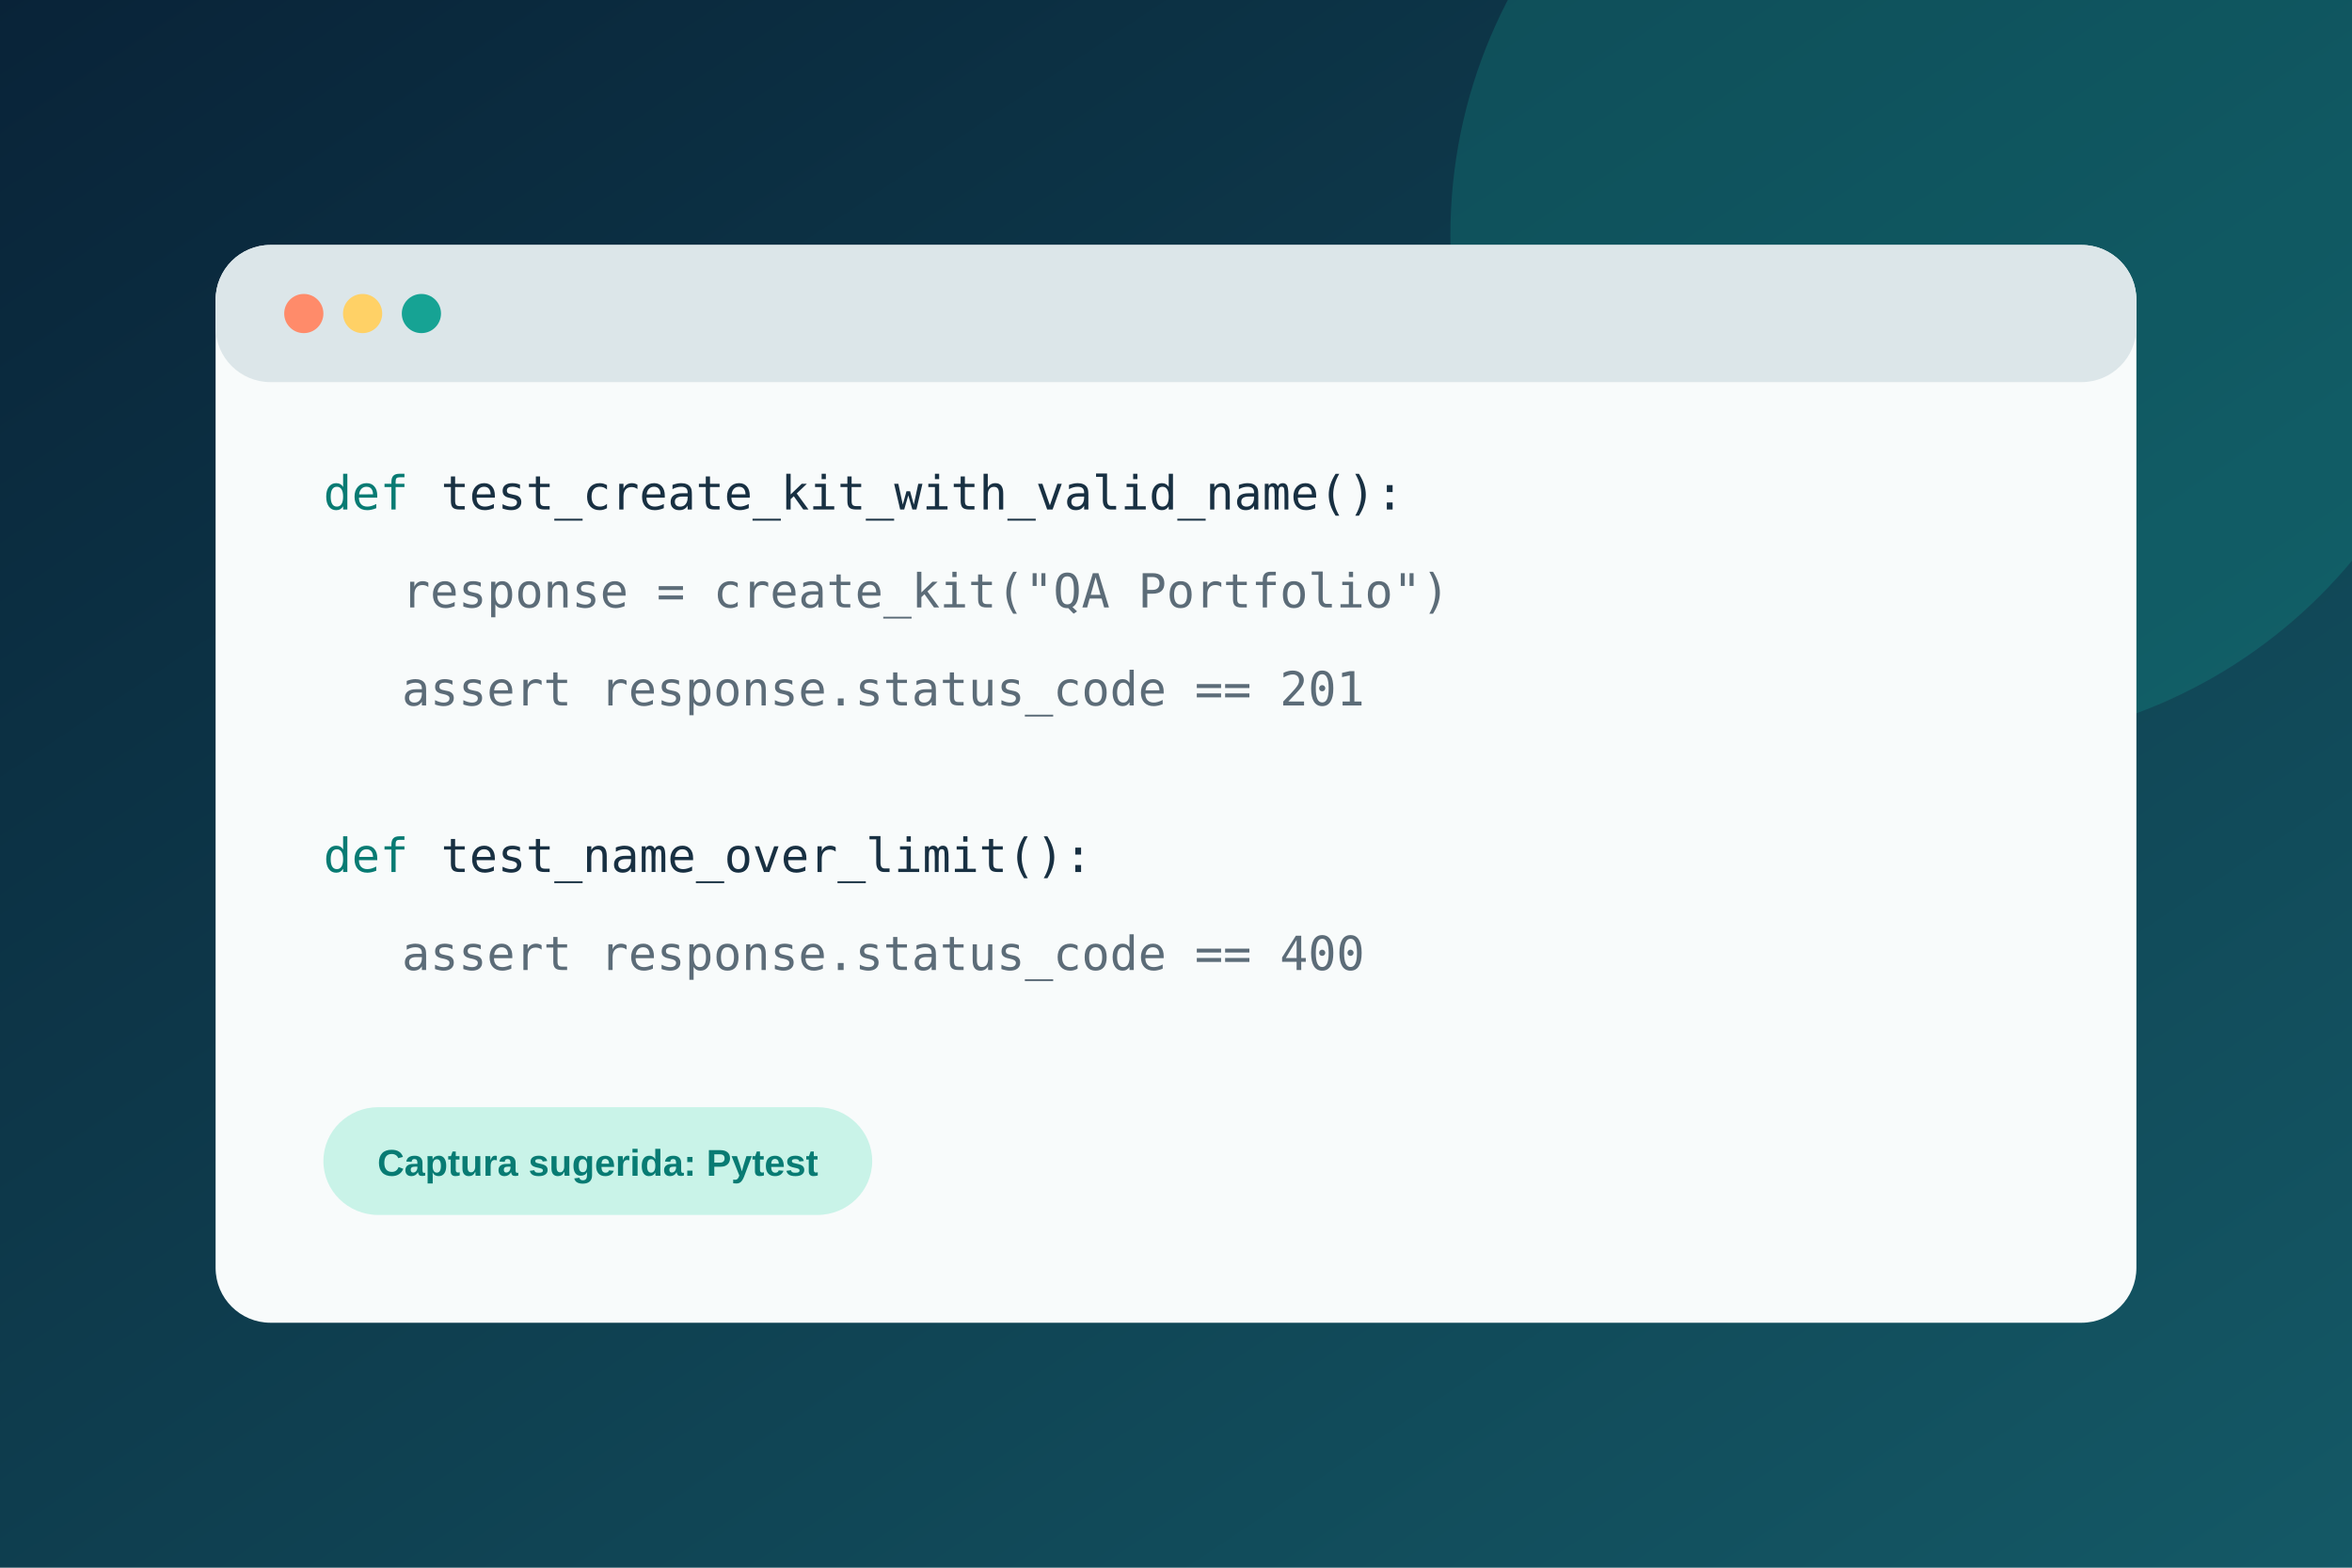
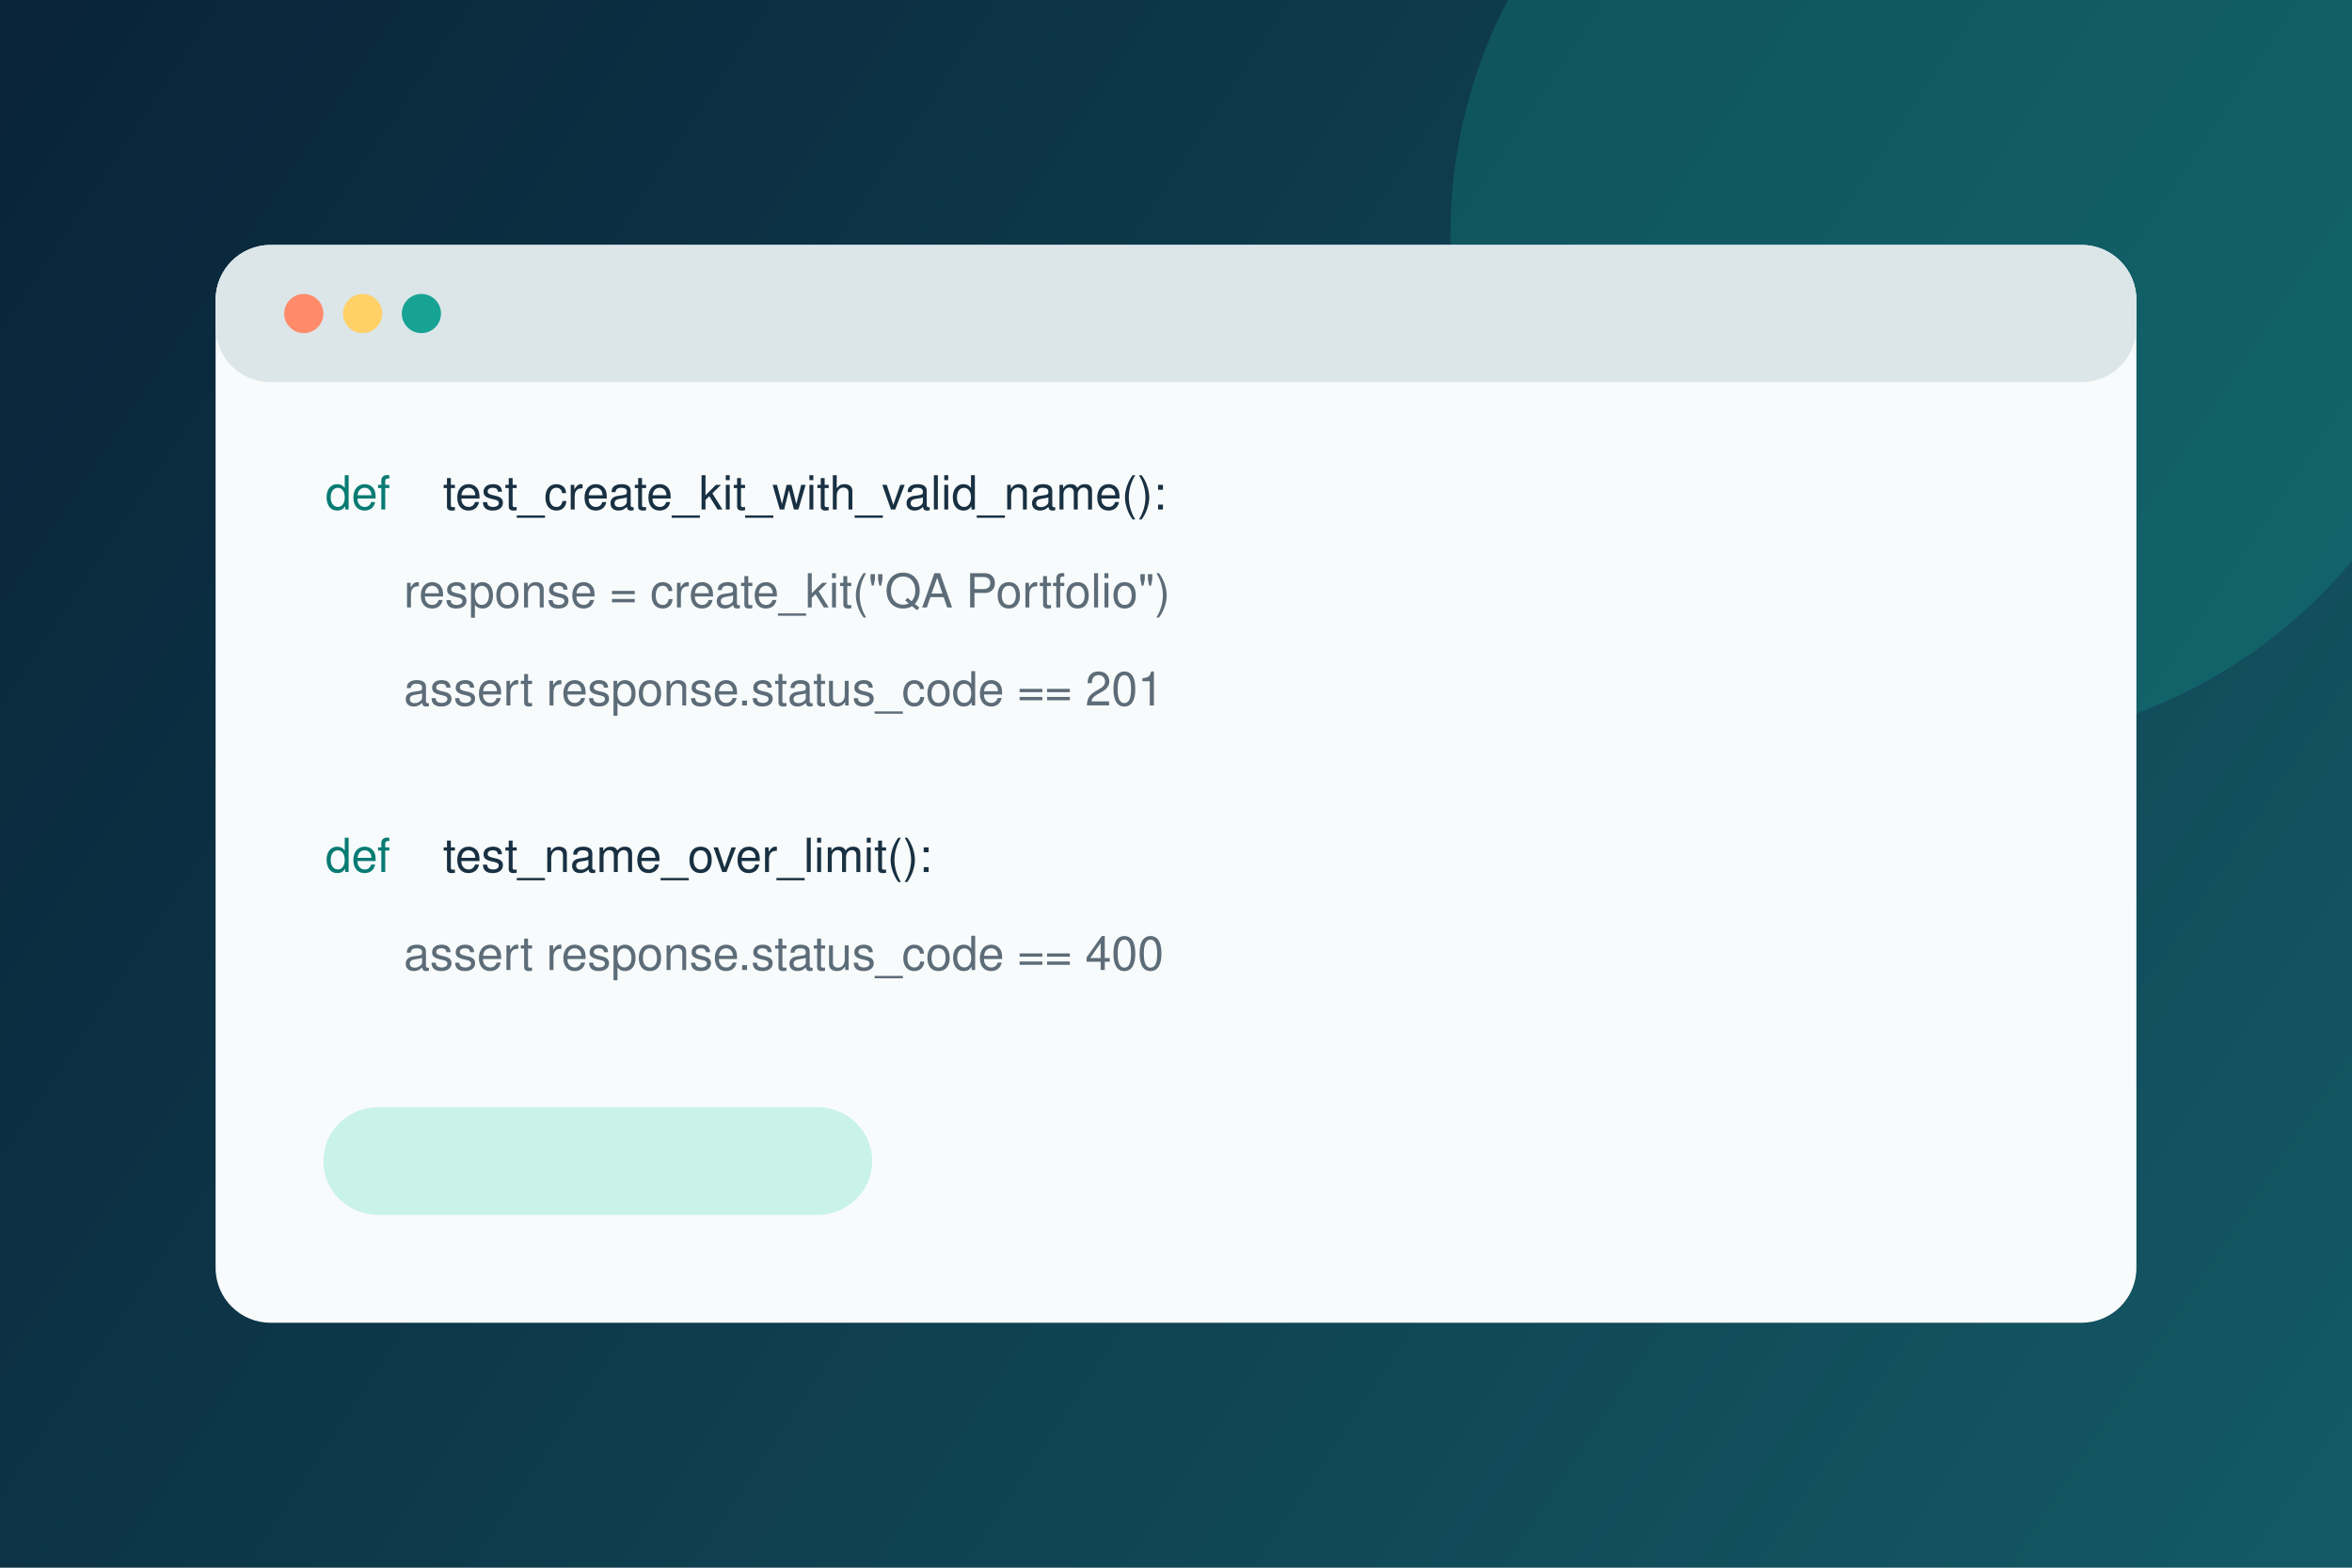
- <svg xmlns="http://www.w3.org/2000/svg" width="1200" height="800" viewBox="0 0 1200 800" role="img" aria-labelledby="title desc">
-   <defs>
-     <linearGradient id="bg" x1="0" x2="1" y1="0" y2="1">
-       <stop stop-color="#092338" />
-       <stop offset="1" stop-color="#145966" />
-     </linearGradient>
-   </defs>
-   <rect width="1200" height="800" fill="url(#bg)" />
-   <circle cx="1000" cy="120" r="260" fill="#16a394" fill-opacity="0.25" />
-   <rect x="110" y="125" width="980" height="550" rx="28" fill="#f8fbfb" />
-   <rect x="110" y="125" width="980" height="70" rx="28" fill="#dce6e9" />
-   <circle cx="155" cy="160" r="10" fill="#ff8b6a" />
-   <circle cx="185" cy="160" r="10" fill="#ffd166" />
-   <circle cx="215" cy="160" r="10" fill="#16a394" />
-   <g font-family="ui-monospace, SFMono-Regular, Menlo, monospace" font-size="24">
-     <text x="165" y="260" fill="#087b73">def</text>
-     <text x="225" y="260" fill="#183042"> test_create_kit_with_valid_name():</text>
-     <text x="205" y="310" fill="#5c6c78">response = create_kit("QA Portfolio")</text>
-     <text x="205" y="360" fill="#5c6c78">assert response.status_code == 201</text>
-     <text x="165" y="445" fill="#087b73">def</text>
-     <text x="225" y="445" fill="#183042"> test_name_over_limit():</text>
-     <text x="205" y="495" fill="#5c6c78">assert response.status_code == 400</text>
+ <svg xmlns="http://www.w3.org/2000/svg" width="1200" height="800" viewBox="0 0 1200 800">
+   <linearGradient id="linearGradient1" x1="0" y1="0" x2="1200" y2="800" gradientUnits="userSpaceOnUse">
+     <stop offset="1e-05" stop-color="#092338" stop-opacity="1" />
+     <stop offset="1" stop-color="#145966" stop-opacity="1" />
+   </linearGradient>
+   <path id="Path" fill="url(#linearGradient1)" stroke="none" d="M 0 0 L 1200 0 L 1200 800 L 0 800 Z" />
+   <path id="path1" fill="#16a394" fill-opacity="0.25" stroke="none" d="M 1260 120 C 1260 263.594 1143.594 380 1000 380 C 856.406 380 740 263.594 740 120 C 740 -23.594 856.406 -140 1000 -140 C 1143.594 -140 1260 -23.594 1260 120 Z" />
+   <path id="path2" fill="#f8fbfb" stroke="none" d="M 138 125 L 1062 125 C 1077.464 125 1090 137.536 1090 153 L 1090 647 C 1090 662.464 1077.464 675 1062 675 L 138 675 C 122.536 675 110 662.464 110 647 L 110 153 C 110 137.536 122.536 125 138 125 Z" />
+   <path id="path3" fill="#dce6e9" stroke="none" d="M 138 125 L 1062 125 C 1077.464 125 1090 137.536 1090 153 L 1090 167 C 1090 182.464 1077.464 195 1062 195 L 138 195 C 122.536 195 110 182.464 110 167 L 110 153 C 110 137.536 122.536 125 138 125 Z" />
+   <path id="path4" fill="#ff8b6a" stroke="none" d="M 165 160 C 165 165.523 160.523 170 155 170 C 149.477 170 145 165.523 145 160 C 145 154.477 149.477 150 155 150 C 160.523 150 165 154.477 165 160 Z" />
+   <path id="path5" fill="#ffd166" stroke="none" d="M 195 160 C 195 165.523 190.523 170 185 170 C 179.477 170 175 165.523 175 160 C 175 154.477 179.477 150 185 150 C 190.523 150 195 154.477 195 160 Z" />
+   <path id="path6" fill="#16a394" stroke="none" d="M 225 160 C 225 165.523 220.523 170 215 170 C 209.477 170 205 165.523 205 160 C 205 154.477 209.477 150 215 150 C 220.523 150 225 154.477 225 160 Z" />
+   <g id="Group">
+     <text id="def" xml:space="preserve" x="166" y="260" font-family="Helvetica" font-size="24" fill="#087b73">def</text>
+     <text id="testcreatekitwithvalidname" xml:space="preserve" x="226" y="260" font-family="Helvetica" font-size="24" fill="#183042">test_create_kit_with_valid_name():</text>
+     <text id="response--createkitQA-Portfolio" xml:space="preserve" x="206" y="310" font-family="Helvetica" font-size="24" fill="#5c6c78">response = create_kit("QA Portfolio")</text>
+     <text id="assert-responsestatuscode--201" xml:space="preserve" x="206" y="360" font-family="Helvetica" font-size="24" fill="#5c6c78">assert response.status_code == 201</text>
+     <text id="text1" xml:space="preserve" x="166" y="445" font-family="Helvetica" font-size="24" fill="#087b73">def</text>
+     <text id="testnameoverlimit" xml:space="preserve" x="226" y="445" font-family="Helvetica" font-size="24" fill="#183042">test_name_over_limit():</text>
+     <text id="assert-responsestatuscode--400" xml:space="preserve" x="206" y="495" font-family="Helvetica" font-size="24" fill="#5c6c78">assert response.status_code == 400</text>
  </g>
-   <rect x="165" y="565" width="280" height="55" rx="28" fill="#c9f3e8" />
-   <text x="305" y="600" fill="#087b73" text-anchor="middle" font-family="Manrope, Arial, sans-serif" font-size="19" font-weight="700">Captura sugerida: Pytest</text>
+   <path id="path7" fill="#c9f3e8" stroke="none" d="M 193 565 L 417 565 C 432.464 565 445 577.312 445 592.5 L 445 592.5 C 445 607.688 432.464 620 417 620 L 193 620 C 177.536 620 165 607.688 165 592.5 L 165 592.5 C 165 577.312 177.536 565 193 565 Z" />
</svg>
